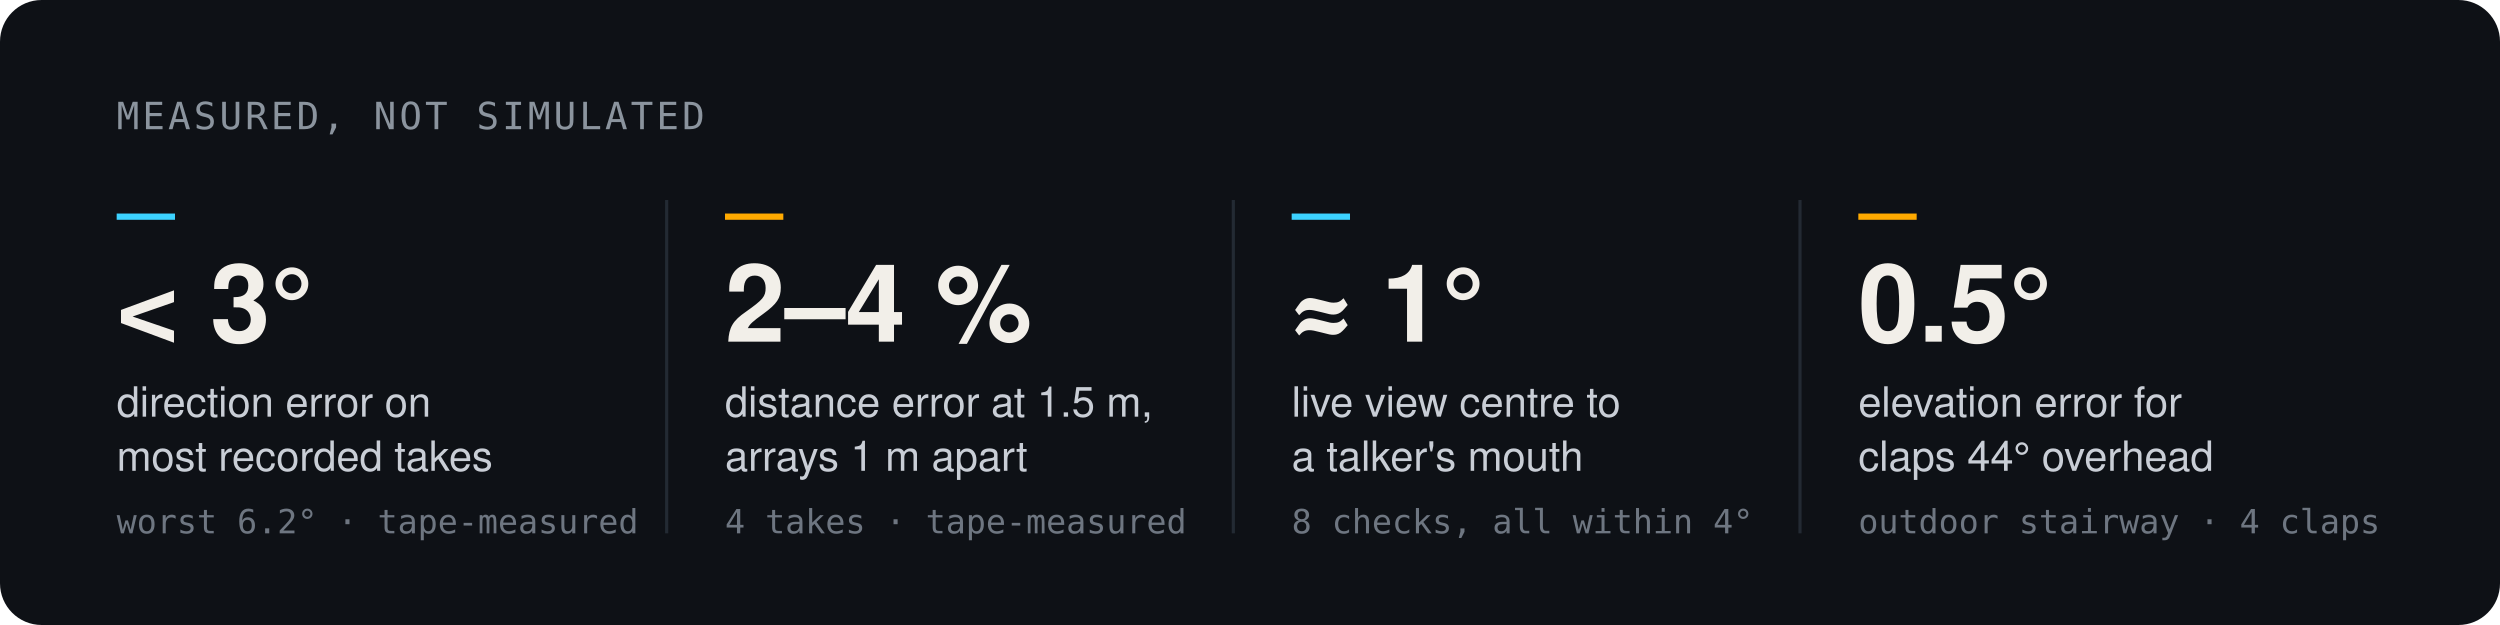
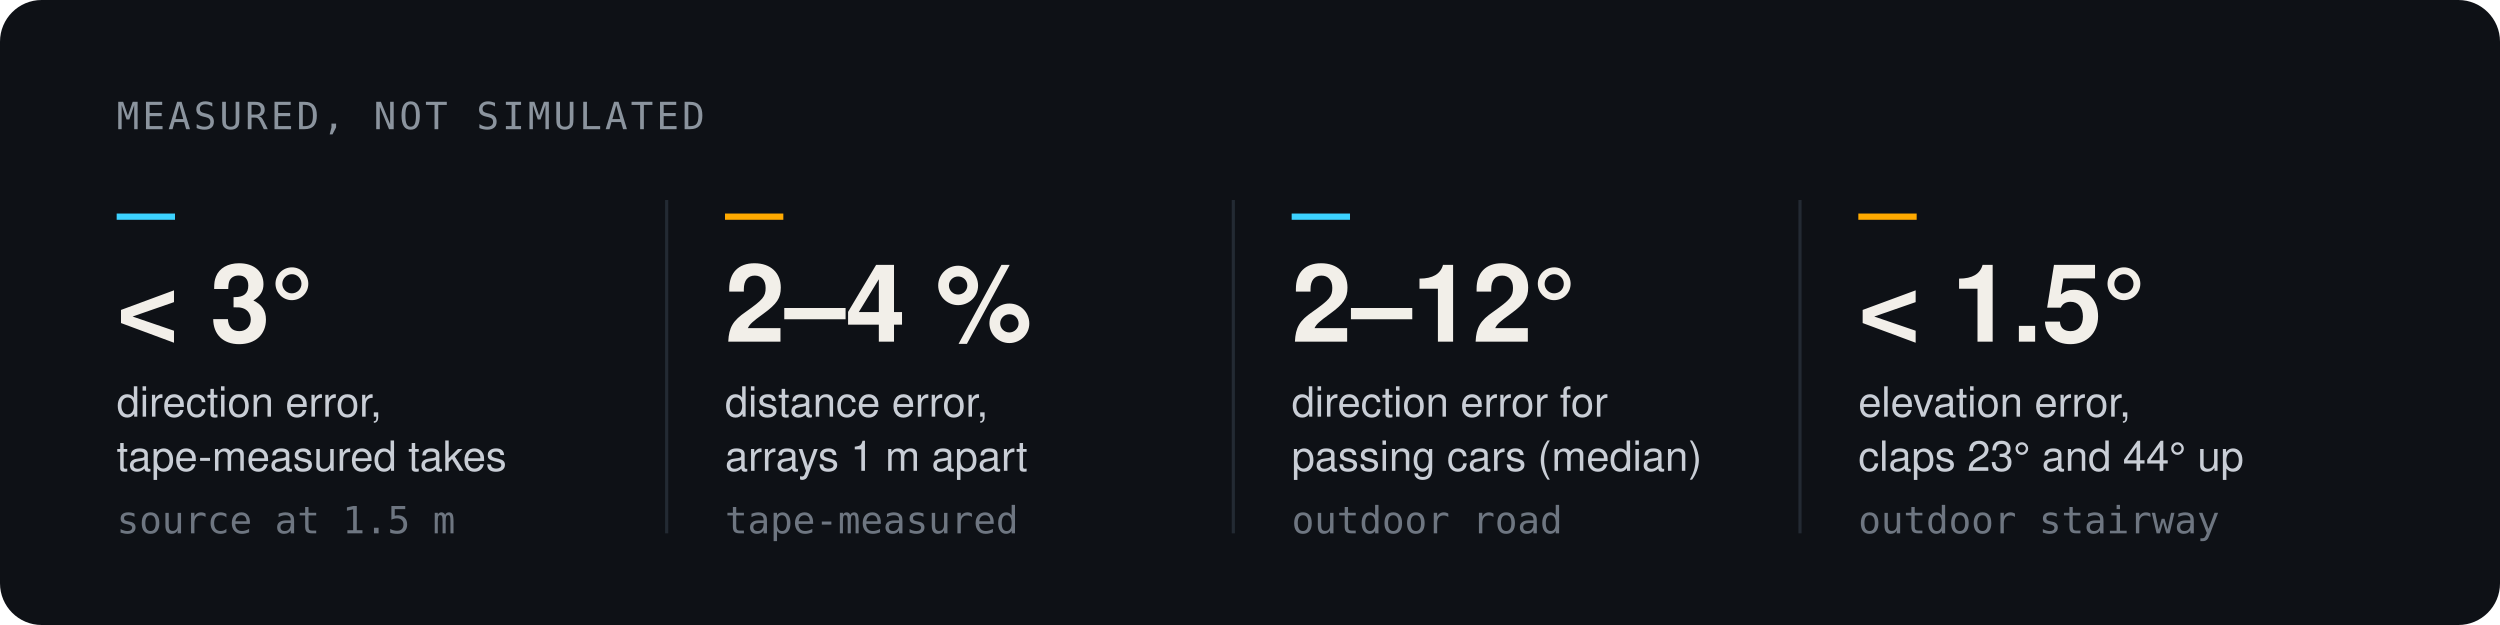
<svg xmlns="http://www.w3.org/2000/svg" width="1200" height="300" viewBox="0 0 1200 300" role="img" aria-labelledby="title desc">
  <rect width="1200" height="300" rx="20" fill="#0E1116" />
  <g font-family="-apple-system, BlinkMacSystemFont, 'Segoe UI', Helvetica, Arial, sans-serif">
    <text x="56" y="62" font-family="ui-monospace, SFMono-Regular, Menlo, monospace" font-size="18" letter-spacing="1.5" fill="#8B949E">MEASURED, NOT SIMULATED</text>
    <line x1="320" y1="96" x2="320" y2="256" stroke="#232A33" stroke-width="1.5" />
    <line x1="592" y1="96" x2="592" y2="256" stroke="#232A33" stroke-width="1.5" />
    <line x1="864" y1="96" x2="864" y2="256" stroke="#232A33" stroke-width="1.5" />
    <g transform="translate(56 0)">
      <line x1="0" y1="104" x2="28" y2="104" stroke="#3CD2FF" stroke-width="3" />
      <text x="0" y="164" font-size="52" font-weight="700" fill="#F2EFE9">&lt; 3°</text>
-       <text x="0" y="200" font-size="20" fill="#C9CED6">direction error on</text>
-       <text x="0" y="226" font-size="20" fill="#C9CED6">most recorded takes</text>
-       <text x="0" y="256" font-family="ui-monospace, SFMono-Regular, Menlo, monospace" font-size="16" fill="#6E7681">worst 6.2° · tape-measured</text>
+       <text x="0" y="200" font-size="20" fill="#C9CED6">direction error,</text>
+       <text x="0" y="226" font-size="20" fill="#C9CED6">tape-measured takes</text>
+       <text x="0" y="256" font-family="ui-monospace, SFMono-Regular, Menlo, monospace" font-size="18" fill="#6E7681">source at 1.5 m</text>
    </g>
    <g transform="translate(348 0)">
      <line x1="0" y1="104" x2="28" y2="104" stroke="#FFAA00" stroke-width="3" />
      <text x="0" y="164" font-size="52" font-weight="700" fill="#F2EFE9">2–4 %</text>
-       <text x="0" y="200" font-size="20" fill="#C9CED6">distance error at 1.5 m,</text>
+       <text x="0" y="200" font-size="20" fill="#C9CED6">distance error,</text>
      <text x="0" y="226" font-size="20" fill="#C9CED6">arrays 1 m apart</text>
-       <text x="0" y="256" font-family="ui-monospace, SFMono-Regular, Menlo, monospace" font-size="16" fill="#6E7681">4 takes · tape-measured</text>
+       <text x="0" y="256" font-family="ui-monospace, SFMono-Regular, Menlo, monospace" font-size="18" fill="#6E7681">tape-measured</text>
    </g>
    <g transform="translate(620 0)">
      <line x1="0" y1="104" x2="28" y2="104" stroke="#3CD2FF" stroke-width="3" />
-       <text x="0" y="164" font-size="52" font-weight="700" fill="#F2EFE9">≈ 1°</text>
-       <text x="0" y="200" font-size="20" fill="#C9CED6">live view centre to</text>
-       <text x="0" y="226" font-size="20" fill="#C9CED6">a talker's mouth</text>
-       <text x="0" y="256" font-family="ui-monospace, SFMono-Regular, Menlo, monospace" font-size="16" fill="#6E7681">8 checks, all within 4°</text>
+       <text x="0" y="164" font-size="52" font-weight="700" fill="#F2EFE9">2–12°</text>
+       <text x="0" y="200" font-size="20" fill="#C9CED6">direction error for</text>
+       <text x="0" y="226" font-size="20" fill="#C9CED6">passing cars (median)</text>
+       <text x="0" y="256" font-family="ui-monospace, SFMono-Regular, Menlo, monospace" font-size="18" fill="#6E7681">outdoor road</text>
    </g>
    <g transform="translate(892 0)">
      <line x1="0" y1="104" x2="28" y2="104" stroke="#FFAA00" stroke-width="3" />
-       <text x="0" y="164" font-size="52" font-weight="700" fill="#F2EFE9">0.5°</text>
-       <text x="0" y="200" font-size="20" fill="#C9CED6">elevation error for</text>
-       <text x="0" y="226" font-size="20" fill="#C9CED6">claps 44° overhead</text>
-       <text x="0" y="256" font-family="ui-monospace, SFMono-Regular, Menlo, monospace" font-size="16" fill="#6E7681">outdoor stairway · 4 claps</text>
+       <text x="0" y="164" font-size="52" font-weight="700" fill="#F2EFE9">&lt; 1.5°</text>
+       <text x="0" y="200" font-size="20" fill="#C9CED6">elevation error,</text>
+       <text x="0" y="226" font-size="20" fill="#C9CED6">claps 23° and 44° up</text>
+       <text x="0" y="256" font-family="ui-monospace, SFMono-Regular, Menlo, monospace" font-size="18" fill="#6E7681">outdoor stairway</text>
    </g>
  </g>
</svg>
